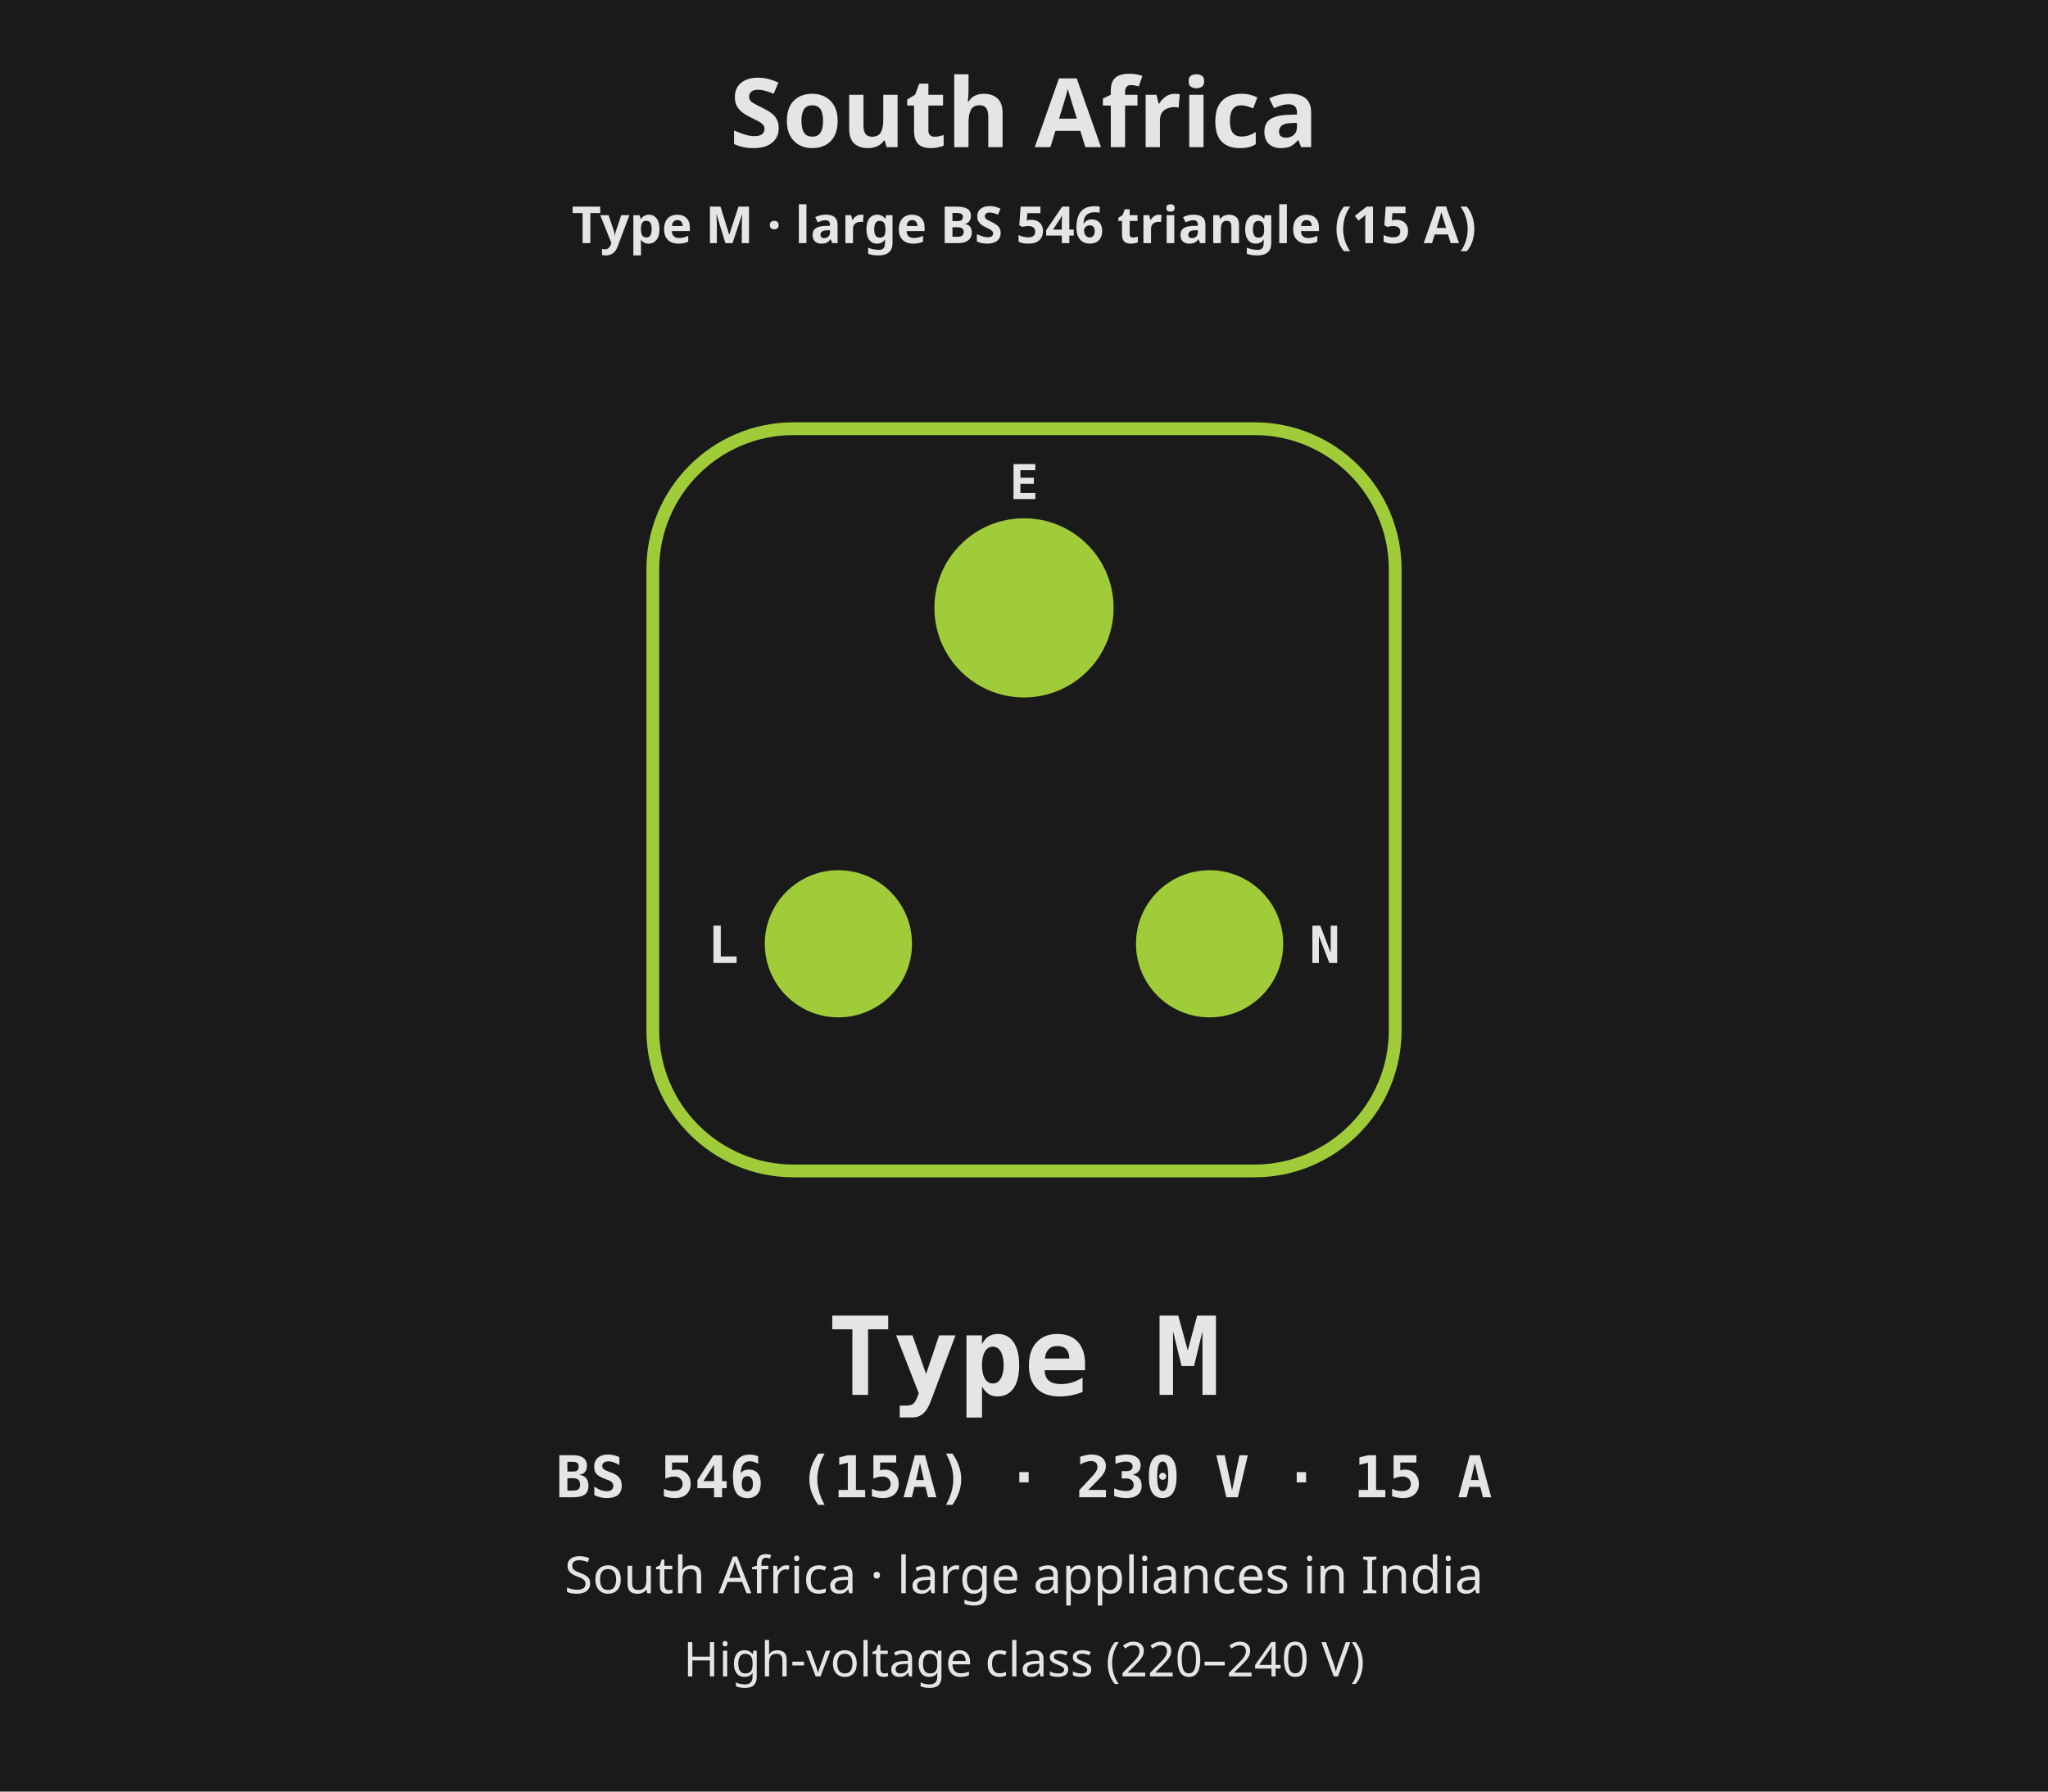
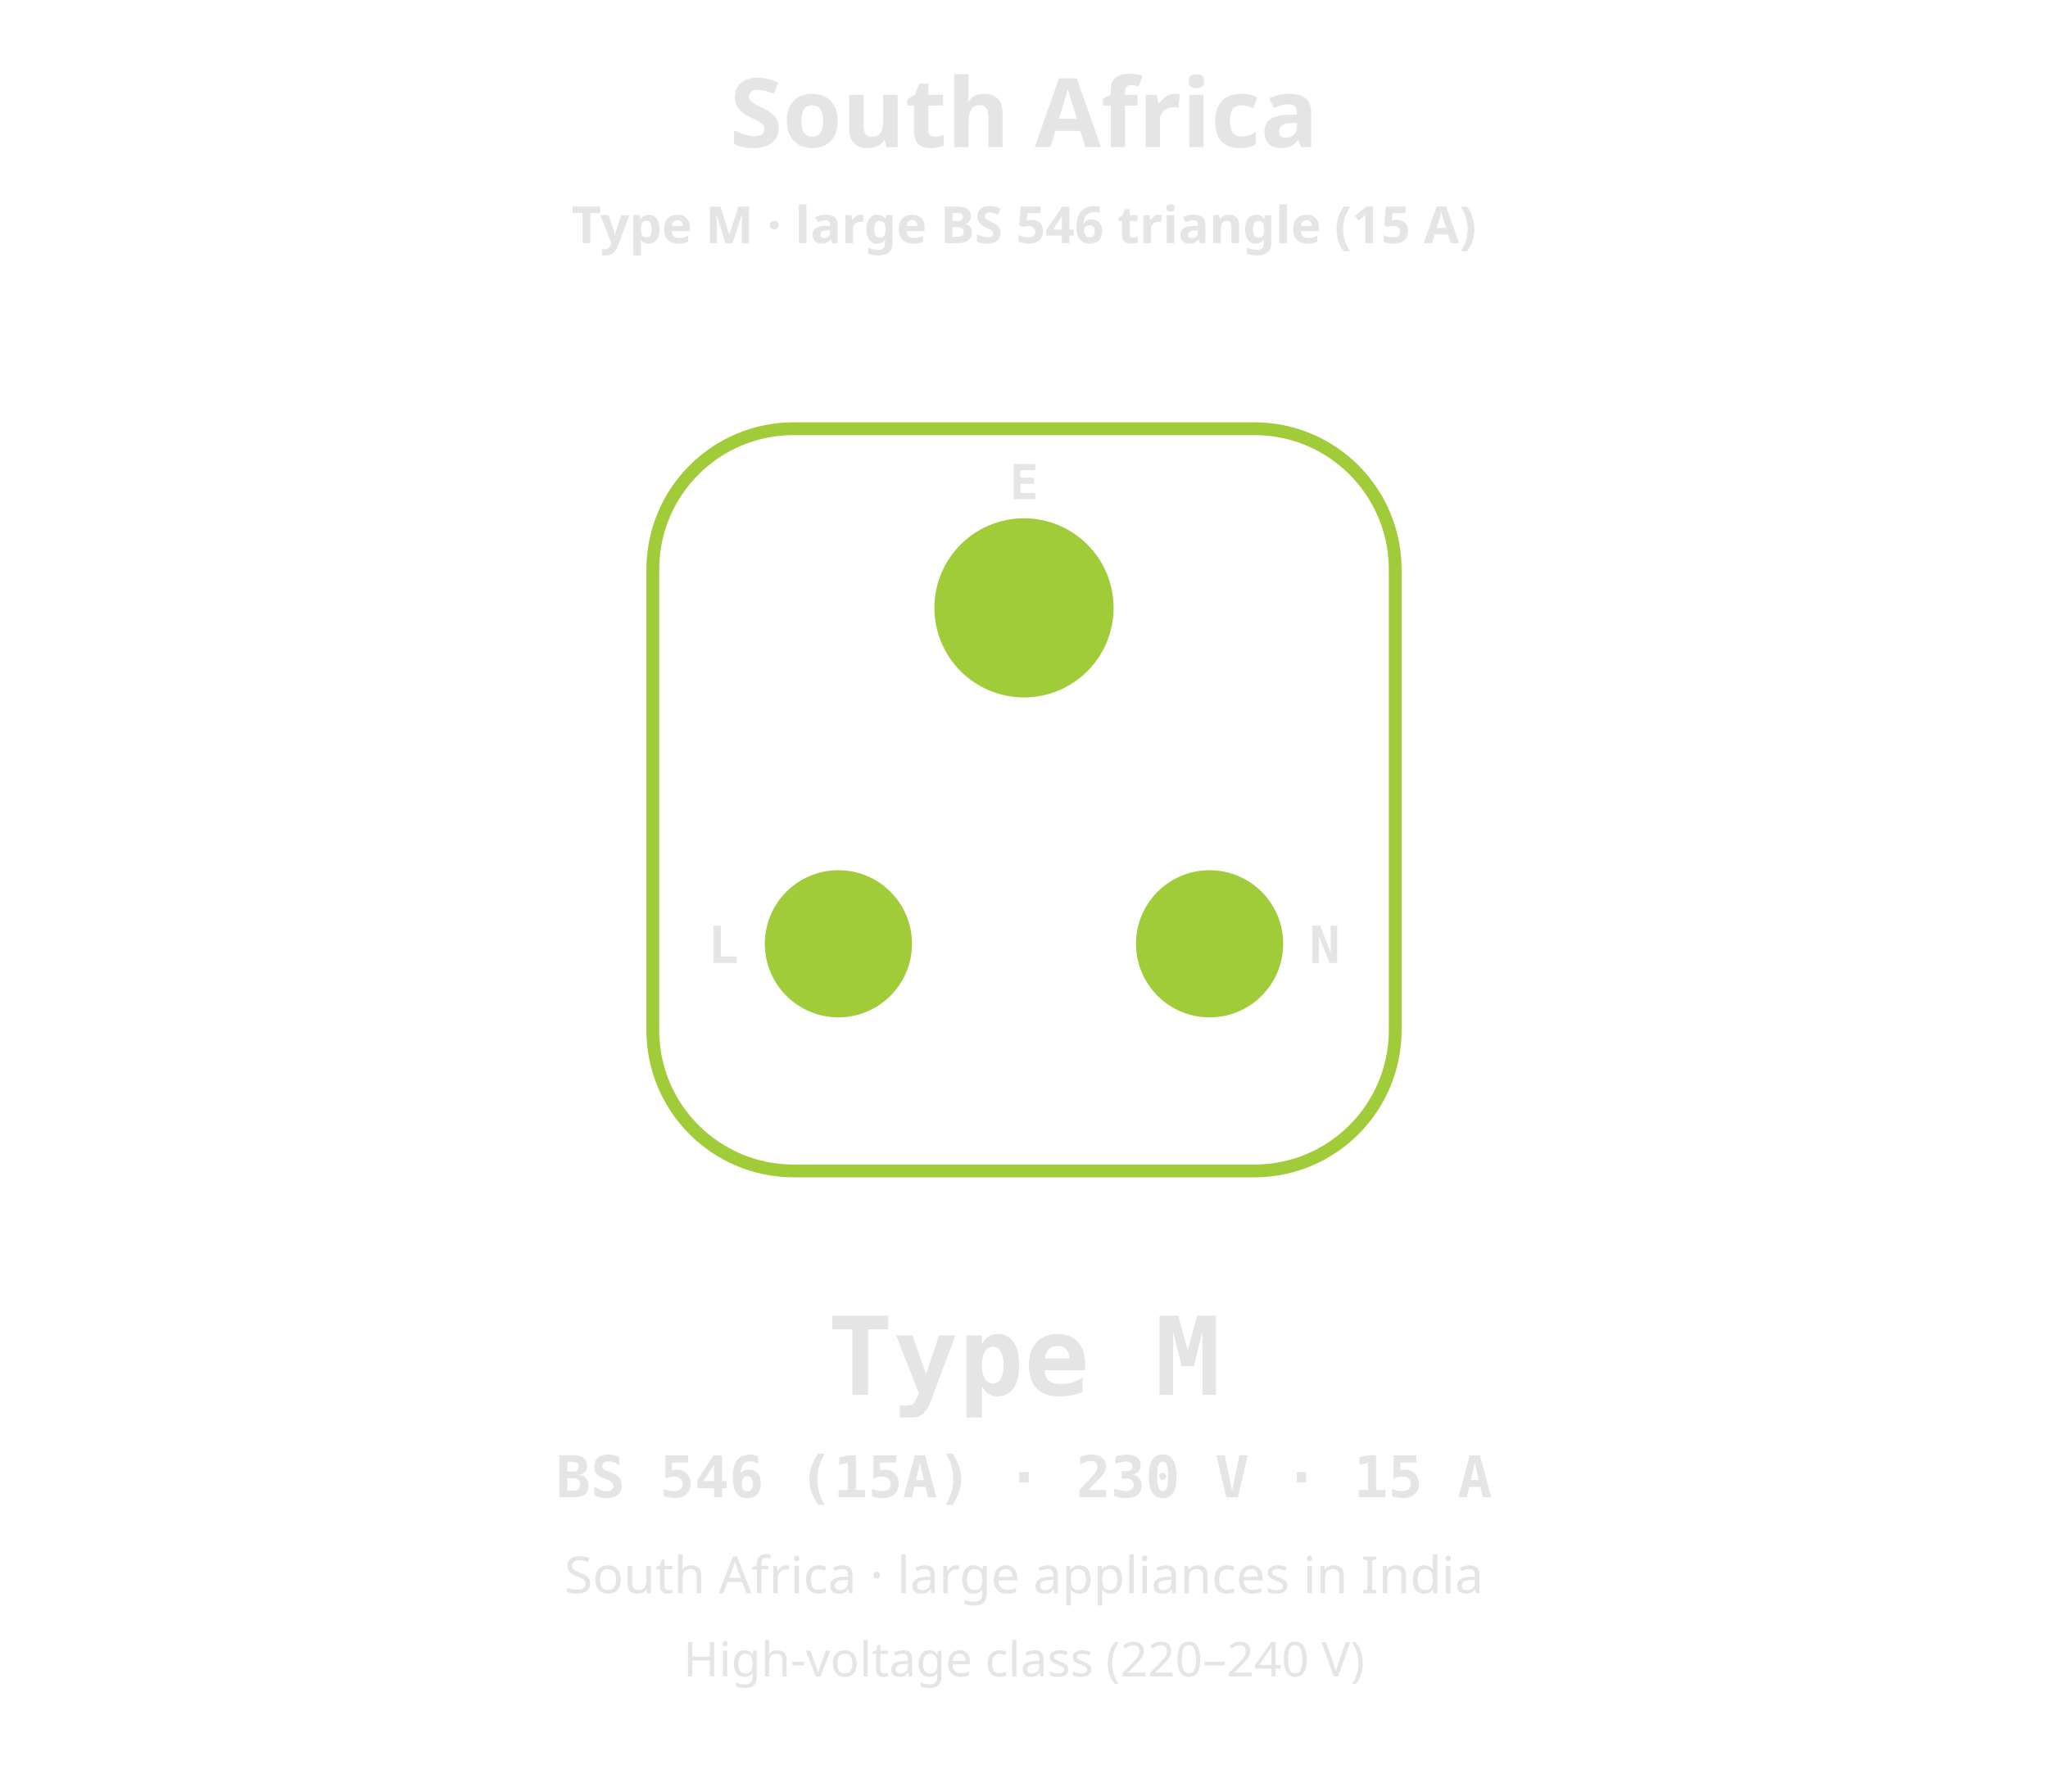
<svg xmlns="http://www.w3.org/2000/svg" viewBox="0 0 640 560" width="640" height="560" font-family="IBM Plex Sans, sans-serif" fill="none">
-   <rect x="0" y="0" width="640" height="560" fill="#1A1A1A" />
  <text x="320" y="46" fill="#E5E5E5" font-size="30" font-weight="600" text-anchor="middle">South Africa</text>
  <text x="320" y="76" fill="#E5E5E5" font-size="16" font-weight="600" text-anchor="middle">Type M · large BS 546 triangle (15 A)</text>
  <rect x="204" y="134" width="232" height="232" rx="44" stroke="#A1CC3A" stroke-width="4" />
  <circle cx="320" cy="190" r="28" fill="#A1CC3A" />
  <circle cx="262" cy="295" r="23" fill="#A1CC3A" />
  <circle cx="378" cy="295" r="23" fill="#A1CC3A" />
  <text x="320" y="156" fill="#E5E5E5" font-size="15" font-weight="700" text-anchor="middle" font-family="DM Mono, monospace">E</text>
  <text x="226" y="301" fill="#E5E5E5" font-size="16" font-weight="700" text-anchor="middle" font-family="DM Mono, monospace">L</text>
  <text x="414" y="301" fill="#E5E5E5" font-size="16" font-weight="700" text-anchor="middle" font-family="DM Mono, monospace">N</text>
  <text x="320" y="436" fill="#E5E5E5" font-size="34" font-weight="600" text-anchor="middle" font-family="DM Mono, monospace">Type M</text>
  <text x="320" y="468" fill="#E5E5E5" font-size="18" font-weight="600" text-anchor="middle" font-family="DM Mono, monospace">BS 546 (15A) · 230 V · 15 A</text>
  <text x="320" y="498" fill="#E5E5E5" font-size="16" font-weight="500" text-anchor="middle">South Africa · large appliances in India</text>
  <text x="320" y="524" fill="#E5E5E5" font-size="15" font-weight="500" text-anchor="middle">High-voltage class (220–240 V)</text>
</svg>
